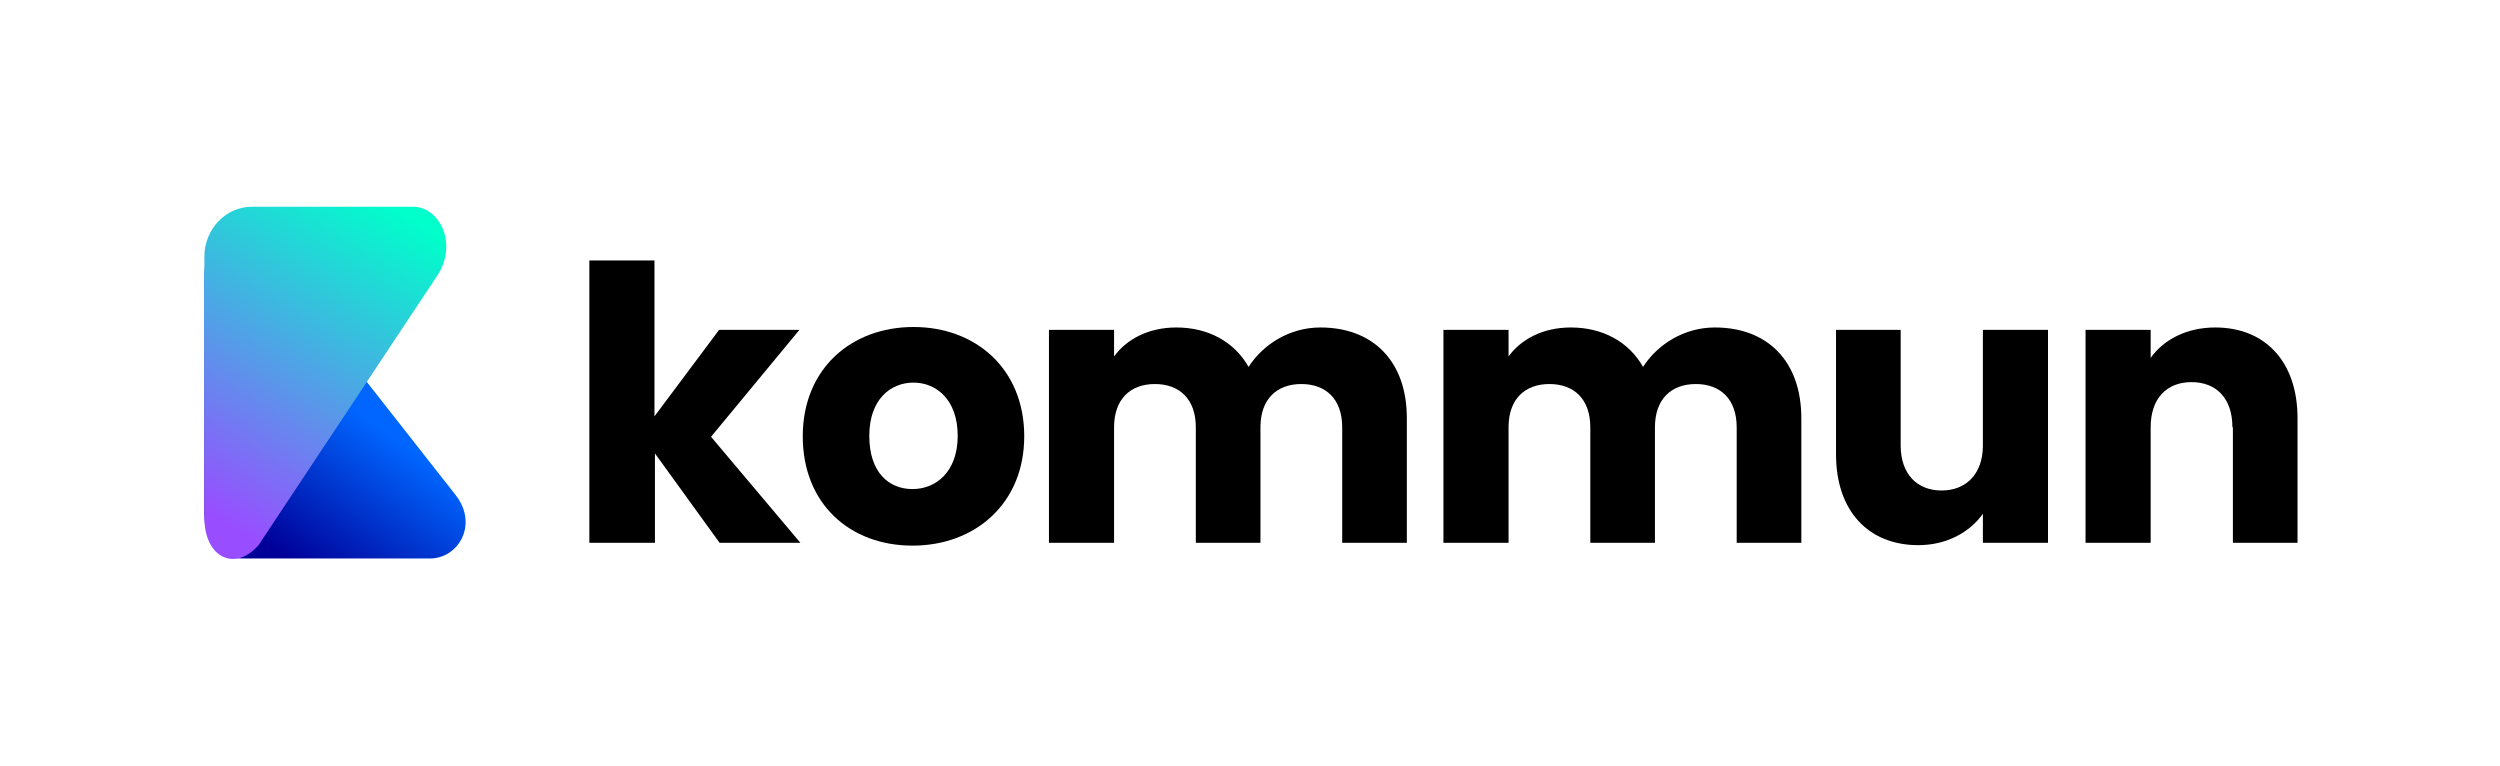
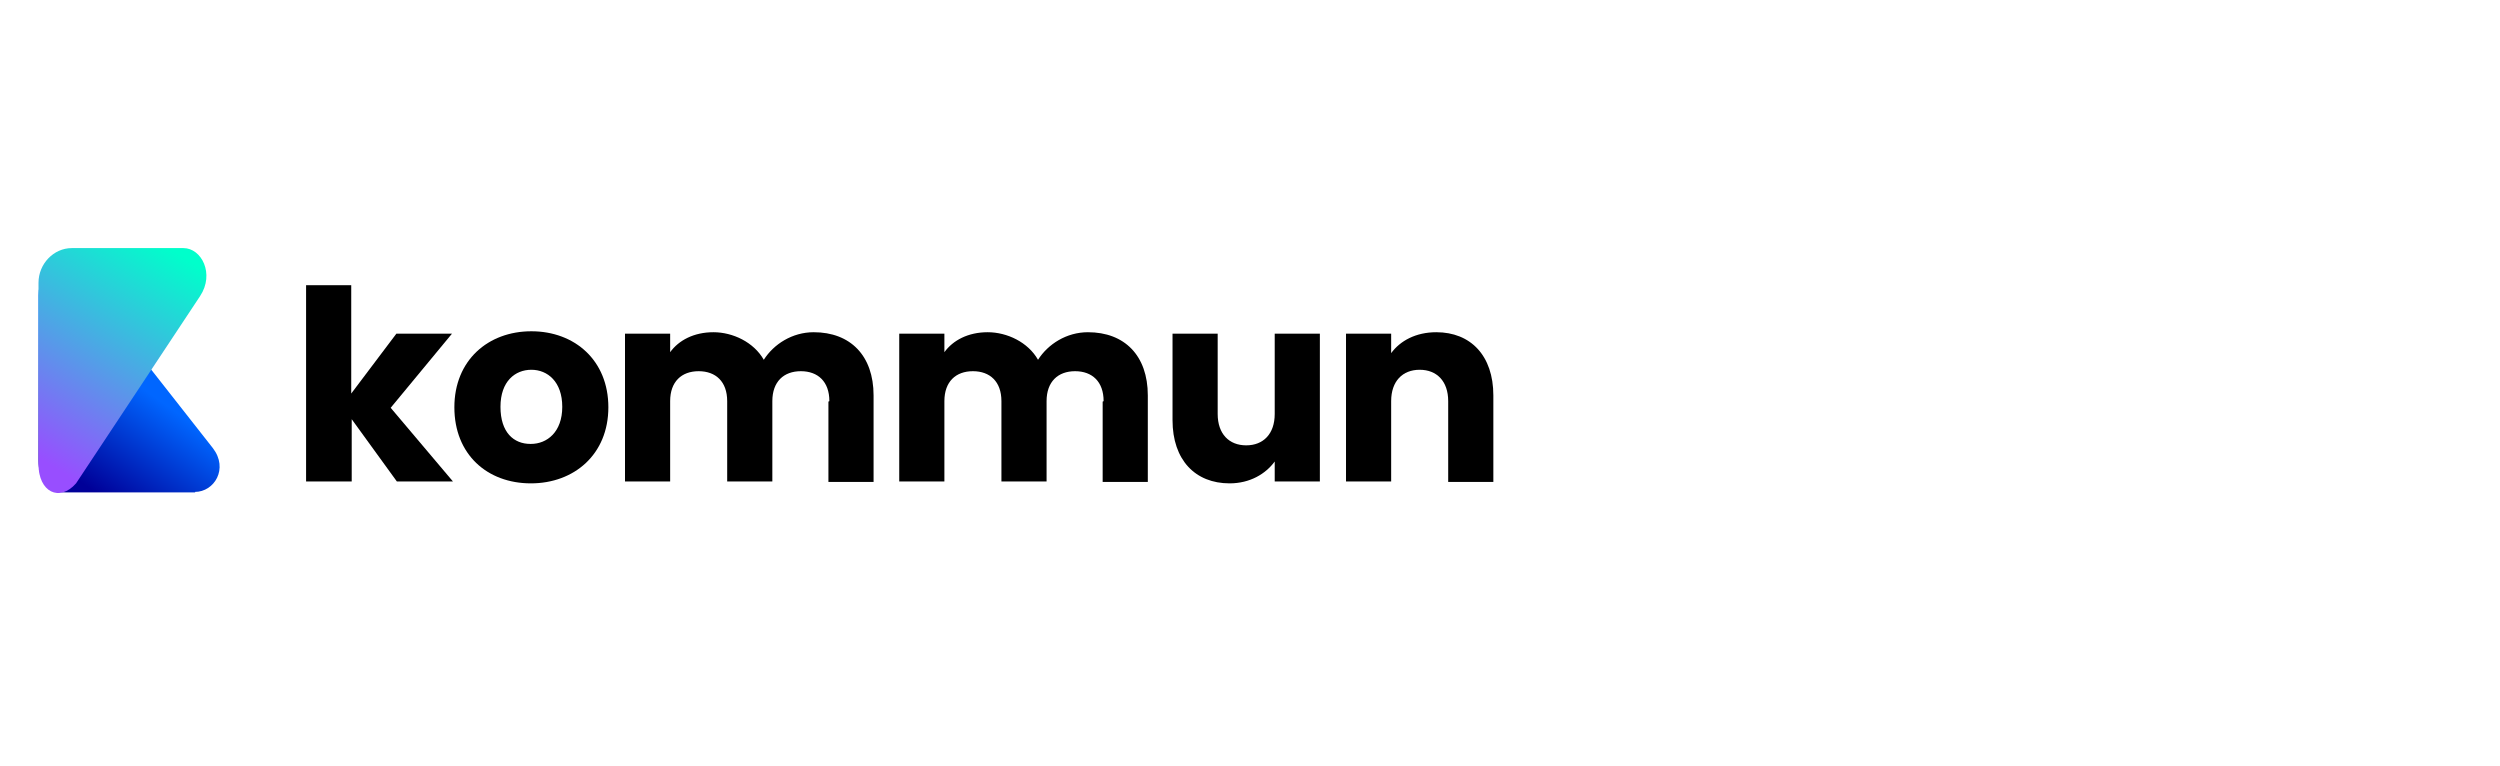
- <svg xmlns="http://www.w3.org/2000/svg" version="1.1" id="Capa_2_00000044879610974906546170000016438885019534247854_" x="0px" y="0px" viewBox="0 0 526 161" style="enable-background:new 0 0 526 161;" xml:space="preserve">
-   <style type="text/css">
- 	.st0{fill:none;}
- 	.st1{fill:url(#SVGID_1_);}
- 	.st2{fill:url(#SVGID_00000103255870289016262010000008631132934609880995_);}
- </style>
-   <g id="Capa_1-2">
+ <svg xmlns="http://www.w3.org/2000/svg" id="Capa_2" data-name="Capa 2" version="1.1" viewBox="0 0 526 161">
+   <defs>
+     <style>
+       .cls-1 {
+         fill: none;
+       }
+ 
+       .cls-1, .cls-2, .cls-3, .cls-4 {
+         stroke-width: 0px;
+       }
+ 
+       .cls-2 {
+         fill: #000;
+       }
+ 
+       .cls-3 {
+         fill: url(#Degradado_sin_nombre_2);
+       }
+ 
+       .cls-4 {
+         fill: url(#Degradado_sin_nombre);
+       }
+     </style>
+     <linearGradient id="Degradado_sin_nombre" data-name="Degradado sin nombre" x1="3.6" y1="1353.3" x2="27.4" y2="1333.1" gradientTransform="translate(0 -720) scale(1 .6)" gradientUnits="userSpaceOnUse">
+       <stop offset="0" stop-color="#000098" />
+       <stop offset="1" stop-color="#06f" />
+     </linearGradient>
+     <linearGradient id="Degradado_sin_nombre_2" data-name="Degradado sin nombre 2" x1="3.9" y1="-1168.2" x2="31.6" y2="-1124.1" gradientTransform="translate(0 -1074.5) scale(1 -1)" gradientUnits="userSpaceOnUse">
+       <stop offset="0" stop-color="#984eff" />
+       <stop offset="1" stop-color="#00ffcb" />
+     </linearGradient>
+   </defs>
+   <g id="Capa_1-2" data-name="Capa 1-2">
    <g>
-       <rect class="st0" width="526" height="161" />
+       <rect class="cls-1" width="526" height="161" />
      <g>
        <g>
-           <path d="M124,54.8h13.7v32.8l13.6-18.2h16.9l-18.6,22.5l18.8,22.3h-17l-13.6-18.8v18.8H124C124,114.2,124,54.8,124,54.8z" />
-           <path d="M192,114.8c-13.2,0-23.1-8.8-23.1-23s10.2-23,23.3-23s23.3,8.8,23.3,23S205.1,114.8,192,114.8z M192,102.9      c4.9,0,9.5-3.6,9.5-11.2s-4.5-11.2-9.3-11.2s-9.3,3.5-9.3,11.2S187,102.9,192,102.9z" />
-           <path d="M282.4,89.9c0-5.9-3.4-9.1-8.6-9.1s-8.6,3.2-8.6,9.1v24.3h-13.6V89.9c0-5.9-3.4-9.1-8.6-9.1s-8.6,3.2-8.6,9.1v24.3      h-13.7V69.4h13.7V75c2.6-3.6,7.2-6.1,13.1-6.1c6.7,0,12.2,3,15.2,8.3c3-4.7,8.6-8.3,15.1-8.3c11.1,0,18.2,7.1,18.2,19.1v26.2      h-13.6V89.9z" />
-           <path d="M365.4,89.9c0-5.9-3.4-9.1-8.6-9.1s-8.6,3.2-8.6,9.1v24.3h-13.6V89.9c0-5.9-3.4-9.1-8.6-9.1s-8.6,3.2-8.6,9.1v24.3      h-13.7V69.4h13.7V75c2.6-3.6,7.2-6.1,13.1-6.1c6.7,0,12.2,3,15.2,8.3c3-4.7,8.6-8.3,15.1-8.3C371.9,68.9,379,76,379,88v26.2      h-13.6L365.4,89.9L365.4,89.9z" />
-           <path d="M430.9,114.2h-13.7v-6.1c-2.7,3.8-7.5,6.6-13.6,6.6c-10.4,0-17.3-7.1-17.3-19.1V69.4h13.6v24.3c0,6.1,3.5,9.5,8.6,9.5      s8.7-3.4,8.7-9.5V69.4h13.7L430.9,114.2L430.9,114.2z" />
-           <path d="M469.7,89.9c0-6.1-3.4-9.5-8.6-9.5s-8.6,3.4-8.6,9.5v24.3h-13.7V69.4h13.7v5.9c2.7-3.8,7.5-6.4,13.6-6.4      c10.4,0,17.3,7.1,17.3,19.1v26.2h-13.6V89.9z" />
+           <path class="cls-2" d="M64.4,60h9.5v22.8l9.5-12.6h11.7l-12.9,15.6,13.1,15.5h-11.8l-9.5-13.1v13.1h-9.6v-41.3Z" />
+           <path class="cls-2" d="M111.7,101.7c-9.2,0-16.1-6.1-16.1-16s7.1-16,16.2-16,16.2,6.1,16.2,16-7.2,16-16.3,16ZM111.7,93.4c3.4,0,6.6-2.5,6.6-7.8s-3.1-7.8-6.5-7.8-6.5,2.4-6.5,7.8,2.8,7.8,6.3,7.8Z" />
+           <path class="cls-2" d="M174.5,84.4c0-4.1-2.4-6.3-6-6.3s-6,2.2-6,6.3v16.9h-9.5v-16.9c0-4.1-2.4-6.3-6-6.3s-6,2.2-6,6.3v16.9h-9.5v-31.1h9.5v3.9c1.8-2.5,5-4.2,9.1-4.2s8.5,2.1,10.6,5.8c2.1-3.3,6-5.8,10.5-5.8,7.7,0,12.6,4.9,12.6,13.3v18.2h-9.5v-16.9Z" />
+           <path class="cls-2" d="M232.2,84.4c0-4.1-2.4-6.3-6-6.3s-6,2.2-6,6.3v16.9h-9.5v-16.9c0-4.1-2.4-6.3-6-6.3s-6,2.2-6,6.3v16.9h-9.5v-31.1h9.5v3.9c1.8-2.5,5-4.2,9.1-4.2s8.5,2.1,10.6,5.8c2.1-3.3,6-5.8,10.5-5.8,7.7,0,12.6,4.9,12.6,13.3v18.2h-9.5v-16.9h0Z" />
+           <path class="cls-2" d="M277.7,101.3h-9.5v-4.2c-1.9,2.6-5.2,4.6-9.5,4.6-7.2,0-12-4.9-12-13.3v-18.2h9.5v16.9c0,4.2,2.4,6.6,6,6.6s6-2.4,6-6.6v-16.9h9.5v31.1h0Z" />
+           <path class="cls-2" d="M304.7,84.4c0-4.2-2.4-6.6-6-6.6s-6,2.4-6,6.6v16.9h-9.5v-31.1h9.5v4.1c1.9-2.6,5.2-4.4,9.5-4.4,7.2,0,12,4.9,12,13.3v18.2h-9.5v-16.9h0Z" />
        </g>
        <g>
-           <linearGradient id="SVGID_1_" gradientUnits="userSpaceOnUse" x1="36.551" y1="-398.053" x2="70.711" y2="-368.983" gradientTransform="matrix(1 0 0 -0.6 0 -137.97)">
-             <stop offset="0" style="stop-color:#000098" />
-             <stop offset="1" style="stop-color:#0066FF" />
-           </linearGradient>
-           <path class="st1" d="M90.5,117.5H51c-5.8,0-8-4.3-8-9.6V57.8c0-7.7,7-10.5,12.3-5.3l40.6,51.7      C100.7,110.4,96.4,117.5,90.5,117.5L90.5,117.5z" />
-           <linearGradient id="SVGID_00000038379825669296265550000006773408350224760482_" gradientUnits="userSpaceOnUse" x1="36.897" y1="1339.808" x2="76.697" y2="1276.248" gradientTransform="matrix(1 0 0 1 0 -1236.54)">
-             <stop offset="0" style="stop-color:#984EFF" />
-             <stop offset="1" style="stop-color:#00FFCB" />
-           </linearGradient>
-           <path style="fill:url(#SVGID_00000038379825669296265550000006773408350224760482_);" d="M86.9,43.5H53c-5.5,0-10,4.7-10,10.5      v54.9c0,8.4,6.4,11.5,11.4,5.8L92,58C96.4,51.3,92.5,43.5,86.9,43.5L86.9,43.5z" />
+           <path class="cls-4" d="M41.1,103.6H13.7c-4,0-5.6-3-5.6-6.7v-34.8c0-5.4,4.9-7.3,8.5-3.7l28.2,35.9c3.3,4.3.3,9.2-3.8,9.2h0Z" />
+           <path class="cls-3" d="M38.6,52.2H15.1c-3.8,0-7,3.3-7,7.3v38.2c0,5.8,4.4,8,7.9,4l26.1-39.4c3.1-4.7.3-10.1-3.5-10.1h0Z" />
        </g>
      </g>
    </g>
  </g>
</svg>
